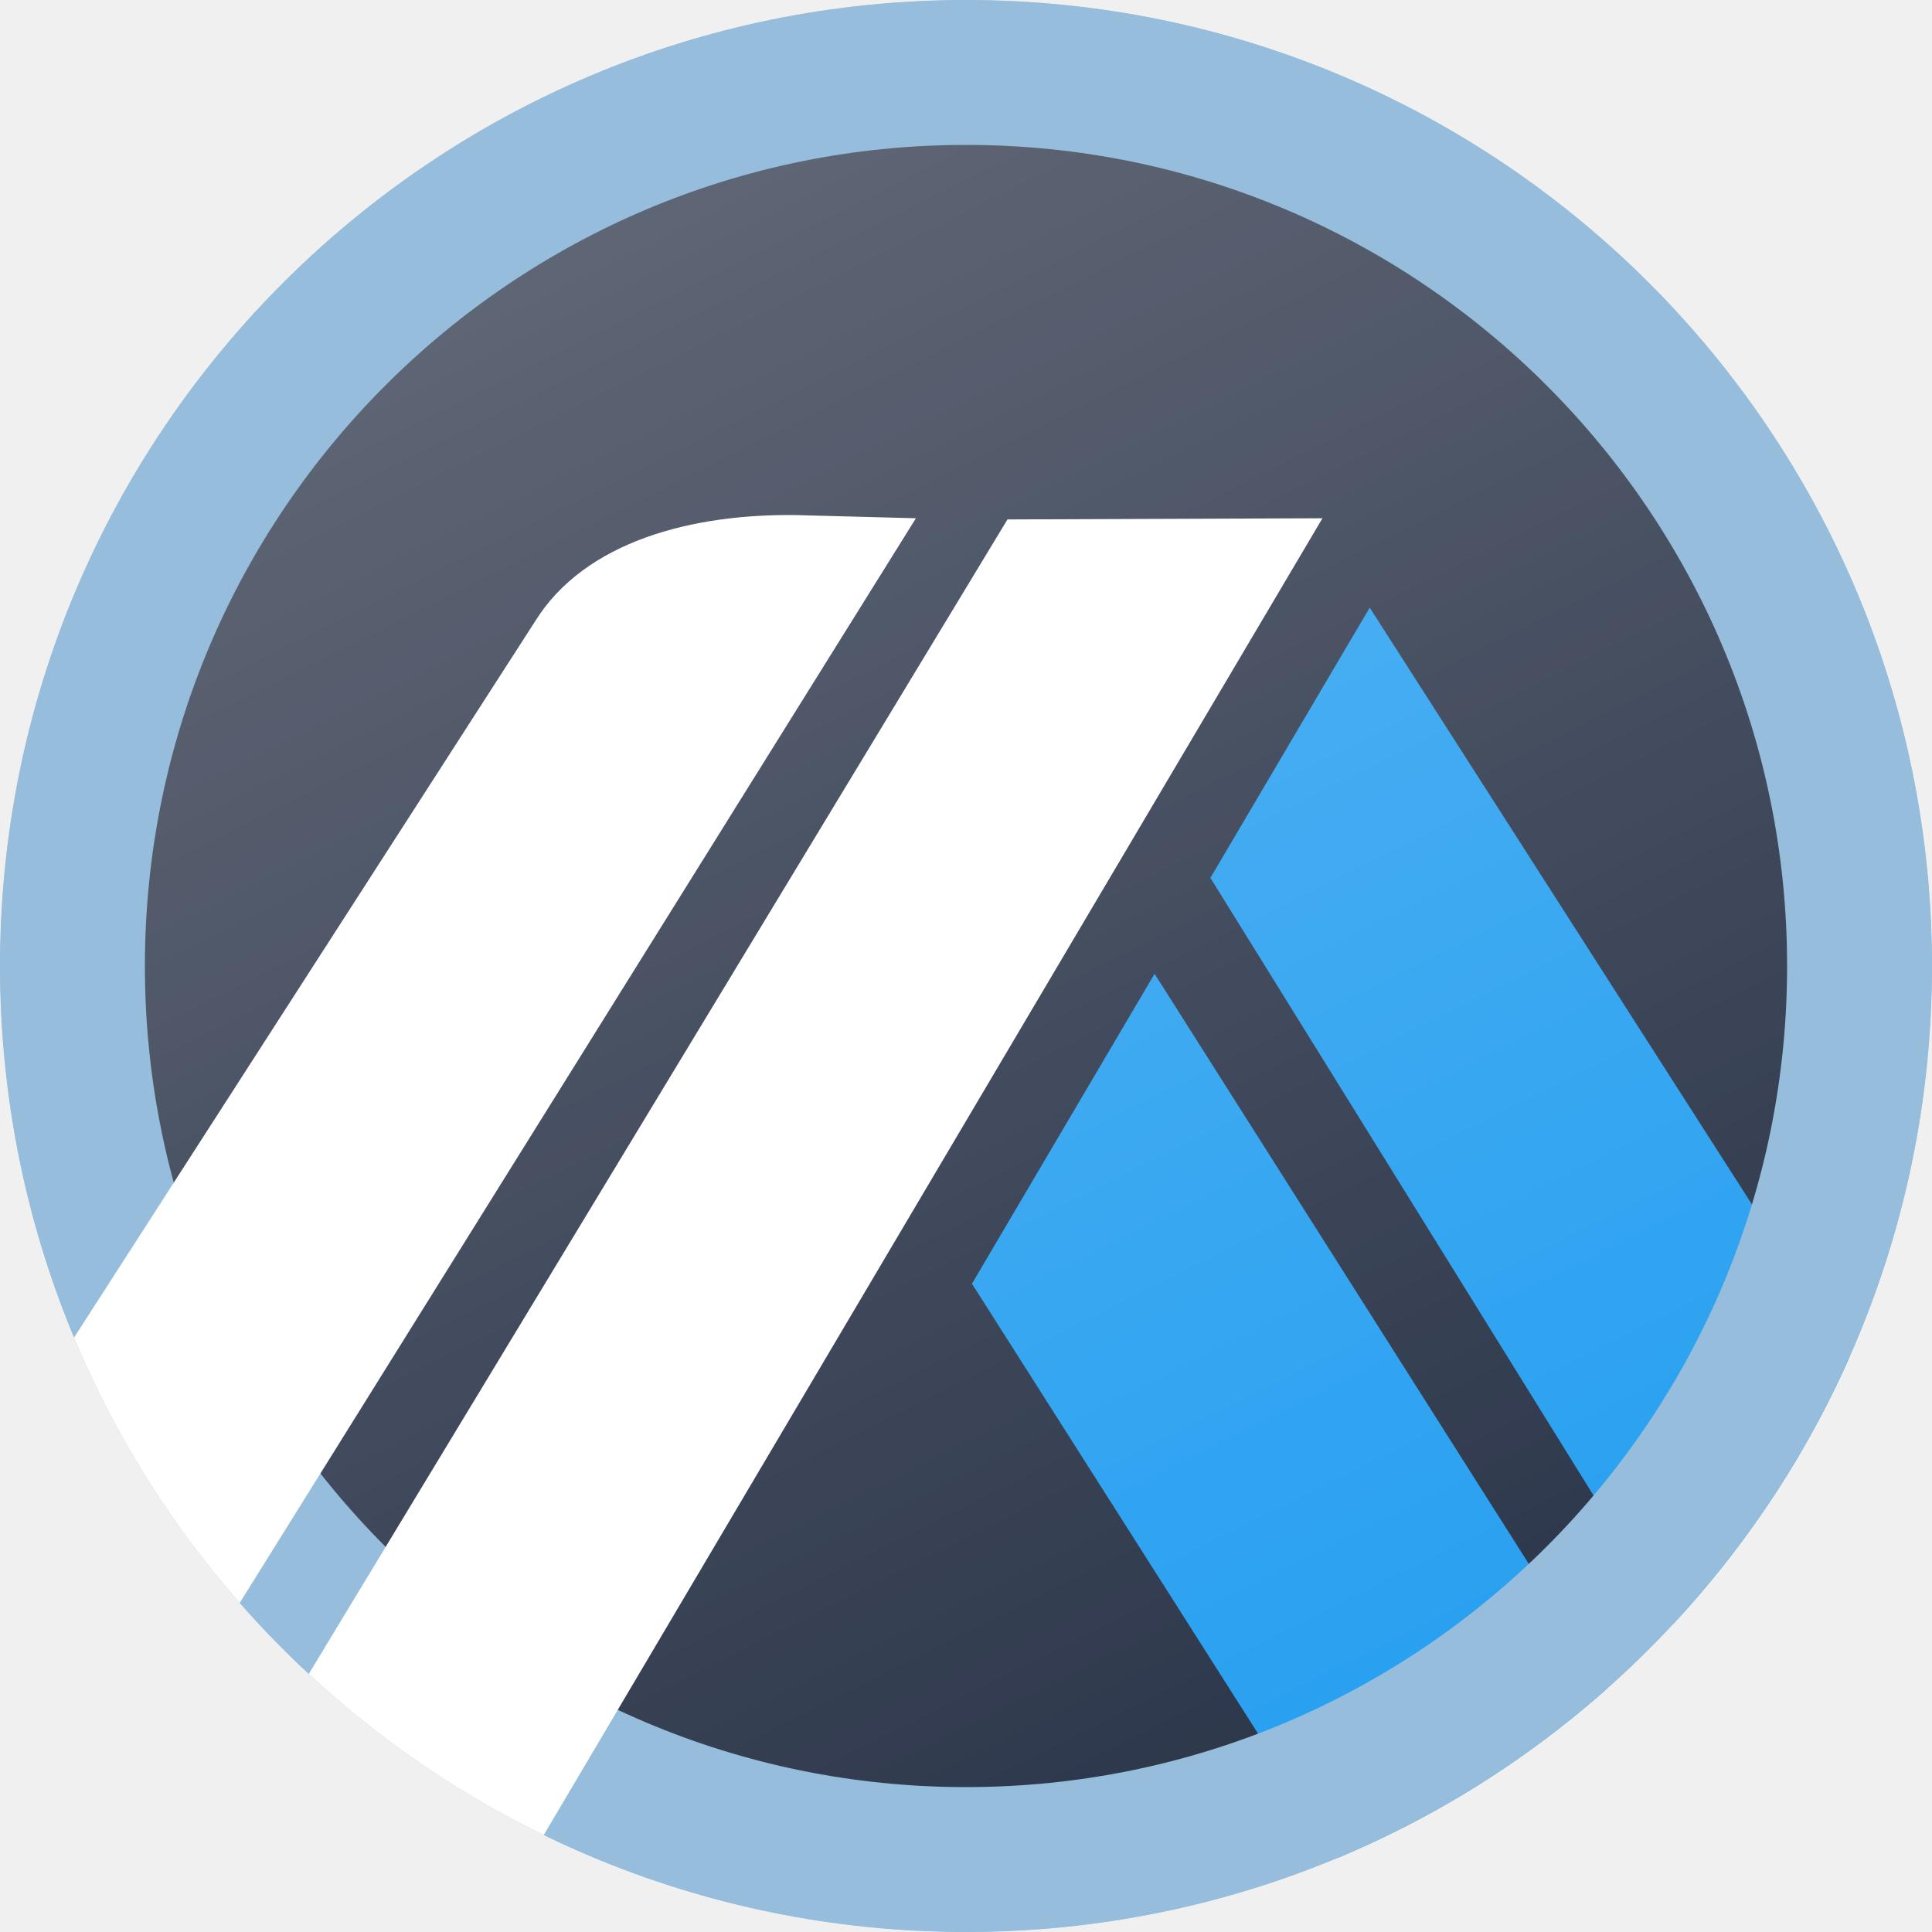
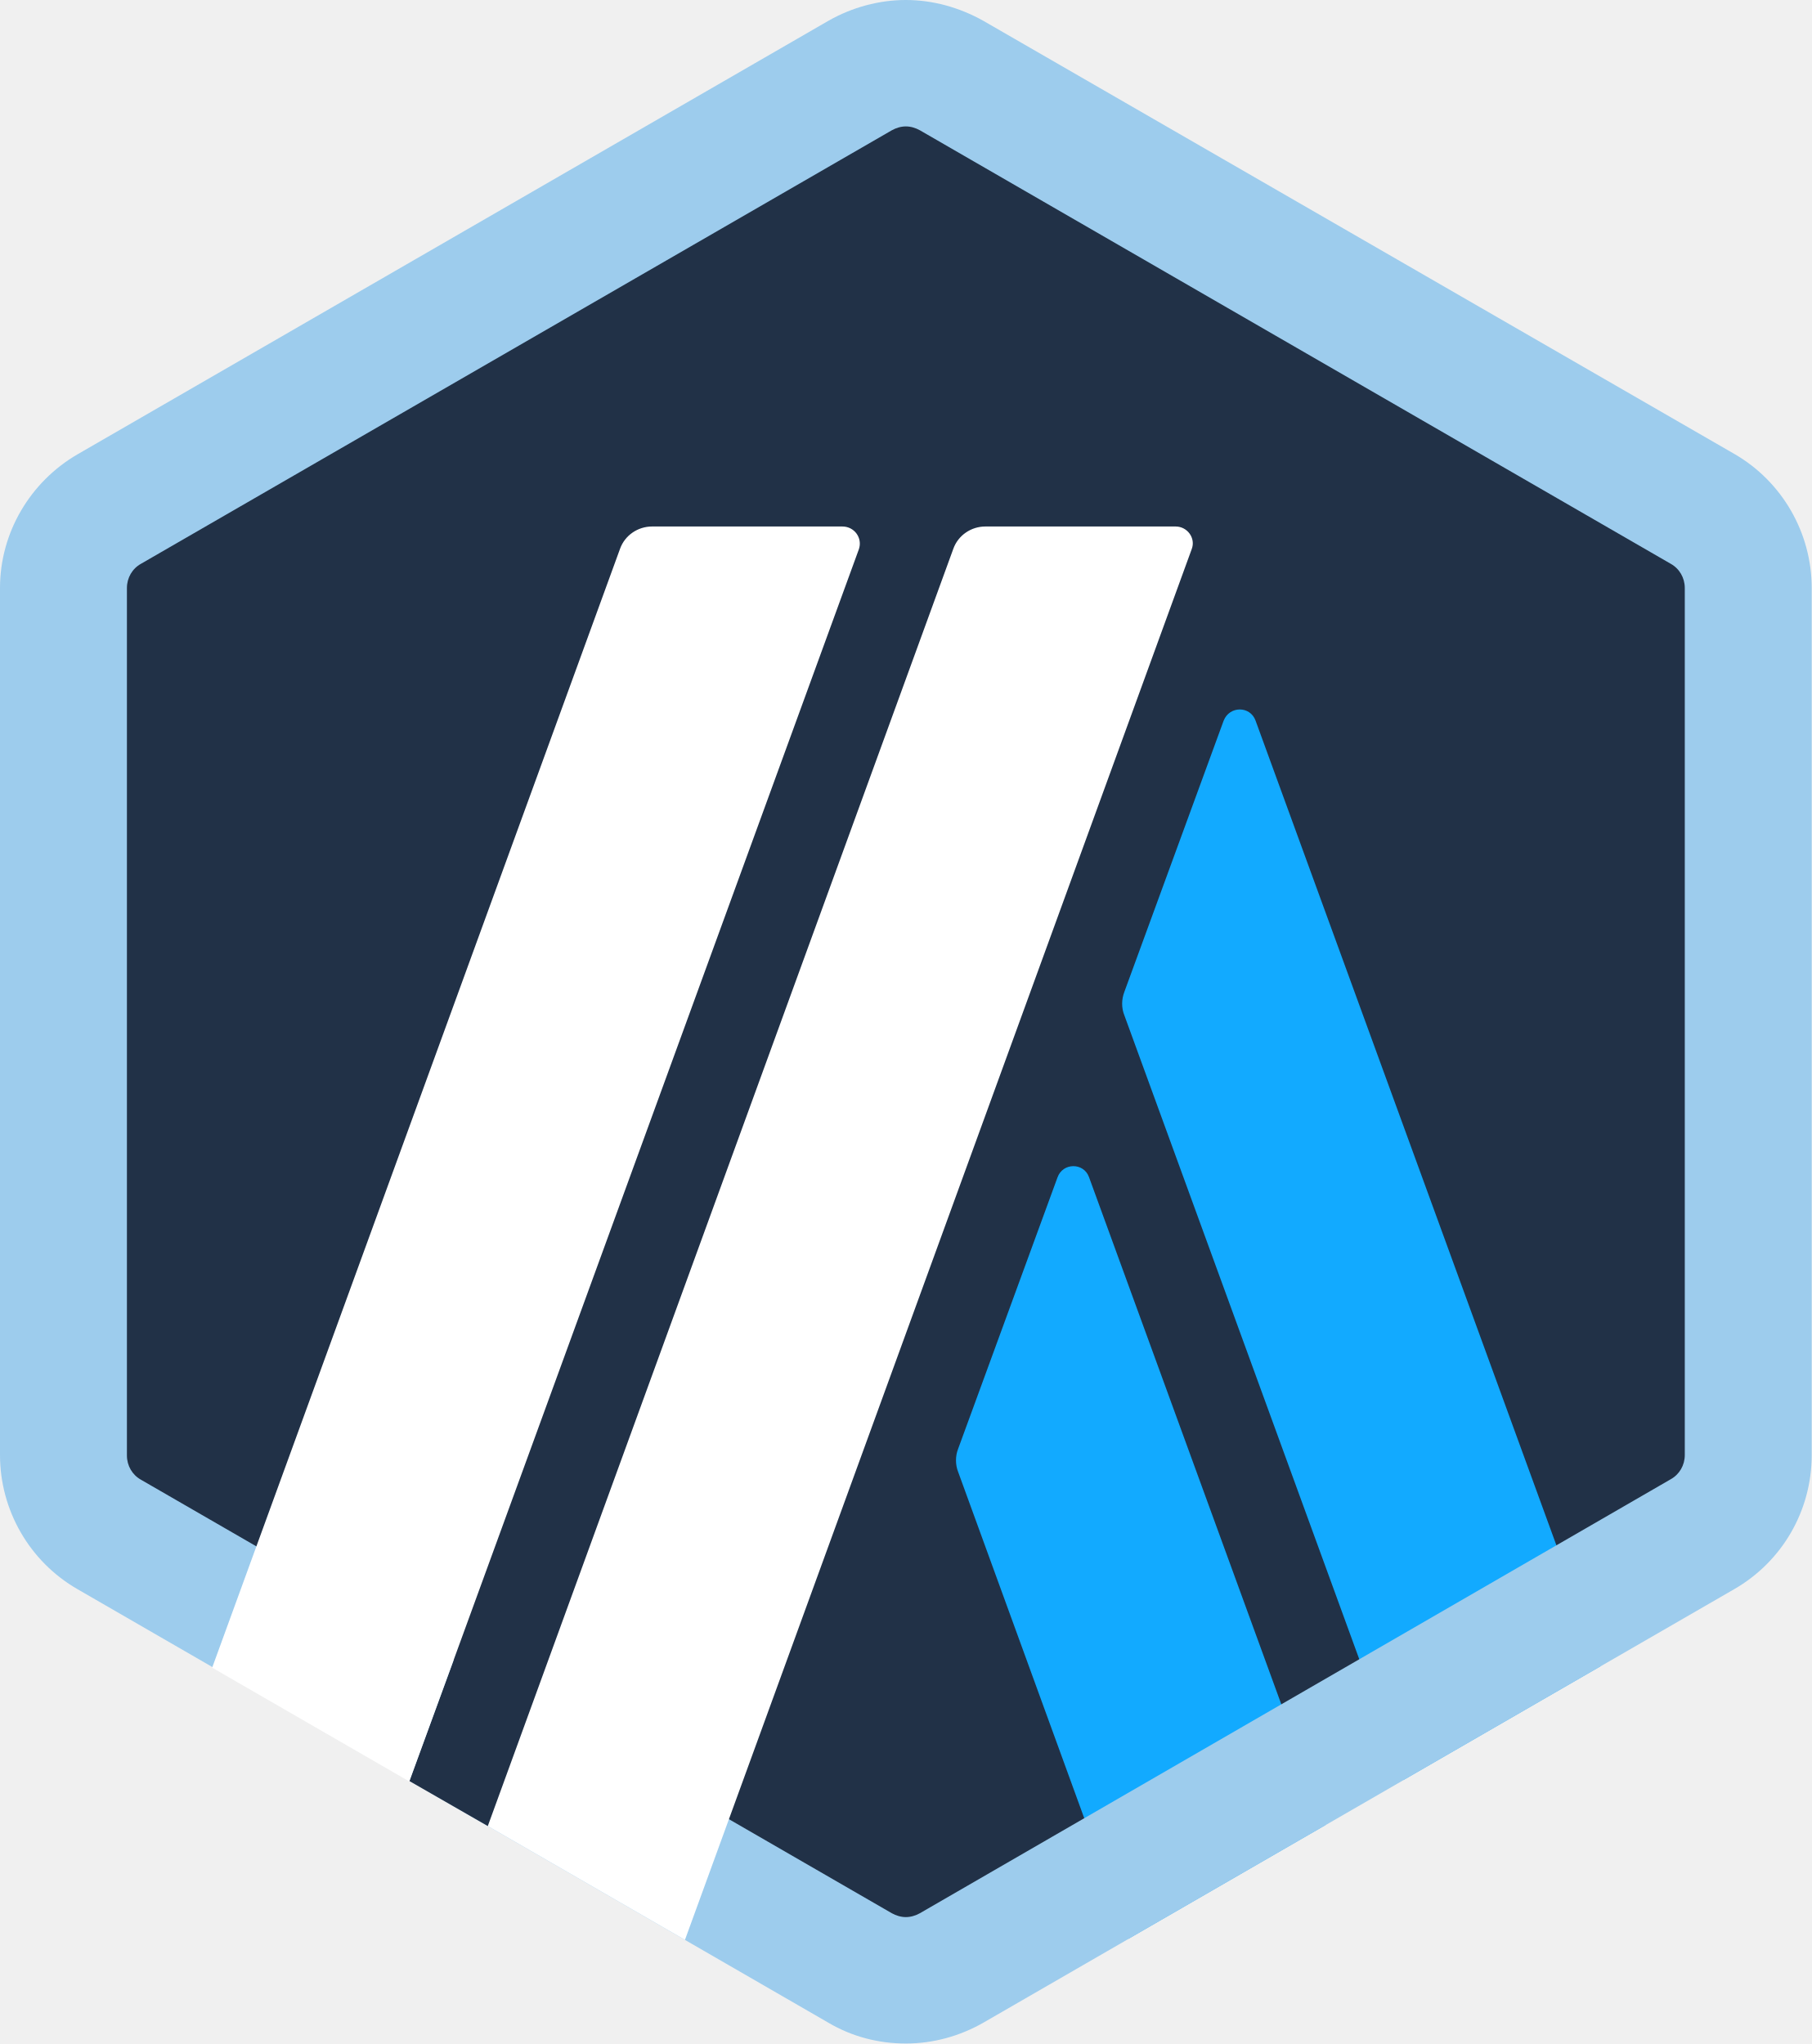
- <svg xmlns="http://www.w3.org/2000/svg" width="28" height="28" fill="none">
-   <rect width="26.6" height="26.6" x=".7" y=".7" fill="#2D374B" stroke="#96BEDC" stroke-width="1.4" rx="13.3" />
-   <mask id="a" width="28" height="28" x="0" y="0" maskUnits="userSpaceOnUse" style="mask-type:alpha">
-     <rect width="28" height="28" fill="#C4C4C4" rx="14" />
-   </mask>
-   <g mask="url(#a)">
-     <path fill="#28A0F0" d="m14.086 18.604 6.501 10.224 4.006-2.321-7.86-12.394-2.647 4.492Zm13.074 3.469-.003-1.86-7.306-11.407-2.309 3.917 7.091 11.43 2.172-1.259a.963.963 0 0 0 .355-.701l-0-.121Z" />
-     <rect width="25.9" height="25.9" x="1.05" y="1.05" fill="url(#b)" fill-opacity=".3" stroke="#96BEDC" stroke-width="2.1" rx="12.95" />
-     <path fill="#fff" d="m.363 28.221-3.07-1.767-.234-.833L7.746 9.019c.73-1.191 2.32-1.575 3.796-1.554l1.732.046L.363 28.221ZM19.166 7.511l-4.565.017L2.24 27.953l3.61 2.079.982-1.665L19.166 7.511Z" />
+ <svg xmlns="http://www.w3.org/2000/svg" version="1.1" id="Layer_1" x="0px" y="0px" viewBox="0 0 373.9 422" style="enable-background:new 0 0 373.9 422;" xml:space="preserve">
+   <style type="text/css">
+ 	.st0{fill:#213147;}
+ 	.st1{fill:#12AAFF;}
+ 	.st2{fill:#9DCCED;}
+ 	.st3{fill:#FFFFFF;}
+ </style>
+   <path class="st0" d="M14.2,128.3v165.5c0,10.5,5.6,20.3,14.8,25.5L172.2,402c9.1,5.3,20.4,5.3,29.5,0L345,319.3  c9.1-5.3,14.8-15,14.8-25.5V128.3c0-10.5-5.6-20.3-14.8-25.6L201.7,20c-9.1-5.3-20.4-5.3-29.5,0L28.9,102.7  C19.9,108,14.2,117.7,14.2,128.3z" />
+   <g>
+     <path class="st1" d="M218.3,243.1l-20.5,56c-0.6,1.5-0.6,3.3,0,4.8l35.1,96.4l40.7-23.5l-48.8-133.8   C223.7,240,219.4,240,218.3,243.1L218.3,243.1z" />
+     <path class="st1" d="M259.2,148.8c-1.1-3.1-5.4-3.1-6.6,0l-20.5,56c-0.6,1.6-0.6,3.3,0,4.8l57.6,157.9l40.7-23.5L259.2,148.8   L259.2,148.8z" />
  </g>
-   <defs>
-     <linearGradient id="b" x1="0" x2="14" y1="0" y2="28" gradientUnits="userSpaceOnUse">
-       <stop stop-color="#fff" />
-       <stop offset="1" stop-color="#fff" stop-opacity="0" />
-     </linearGradient>
-   </defs>
+   <path class="st2" d="M187,26.1c1,0,2,0.3,2.9,0.8l155,89.5c1.8,1,2.9,2.9,2.9,5v179c0,2.1-1.1,4-2.9,5l-155,89.6  c-0.9,0.5-1.9,0.8-2.9,0.8s-2-0.3-2.9-0.8l-155-89.5c-1.8-1-2.9-2.9-2.9-5V121.4c0-2.1,1.1-4,2.9-5l155-89.5  C185,26.4,186,26.1,187,26.1 M187,0c-5.5,0-11.1,1.5-16,4.3L16,93.8c-9.8,5.7-16,16.2-16,27.6v179c0,11.4,6.1,22,16,27.7l155,89.5  c4.9,2.9,10.4,4.3,16,4.3s11.1-1.5,16-4.3l155-89.5c9.9-5.7,16-16.2,16-27.7v-179c0-11.4-6.1-22-16-27.7L203,4.3  C198,1.5,192.5,0,187,0L187,0L187,0z" />
+   <polygon class="st0" points="84.5,367.7 98.8,328.7 127.4,352.5 100.7,377 " />
+   <g>
+     <path class="st3" d="M173.9,108.7h-39.3c-2.9,0-5.6,1.8-6.6,4.6l-84.2,231l40.7,23.5l92.8-254.4   C178.1,111.1,176.4,108.7,173.9,108.7L173.9,108.7z" />
+     <path class="st3" d="M242.7,108.7h-39.3c-2.9,0-5.6,1.8-6.6,4.6L100.7,377l40.7,23.5L246,113.4   C246.9,111.1,245.1,108.7,242.7,108.7z" />
+   </g>
</svg>
